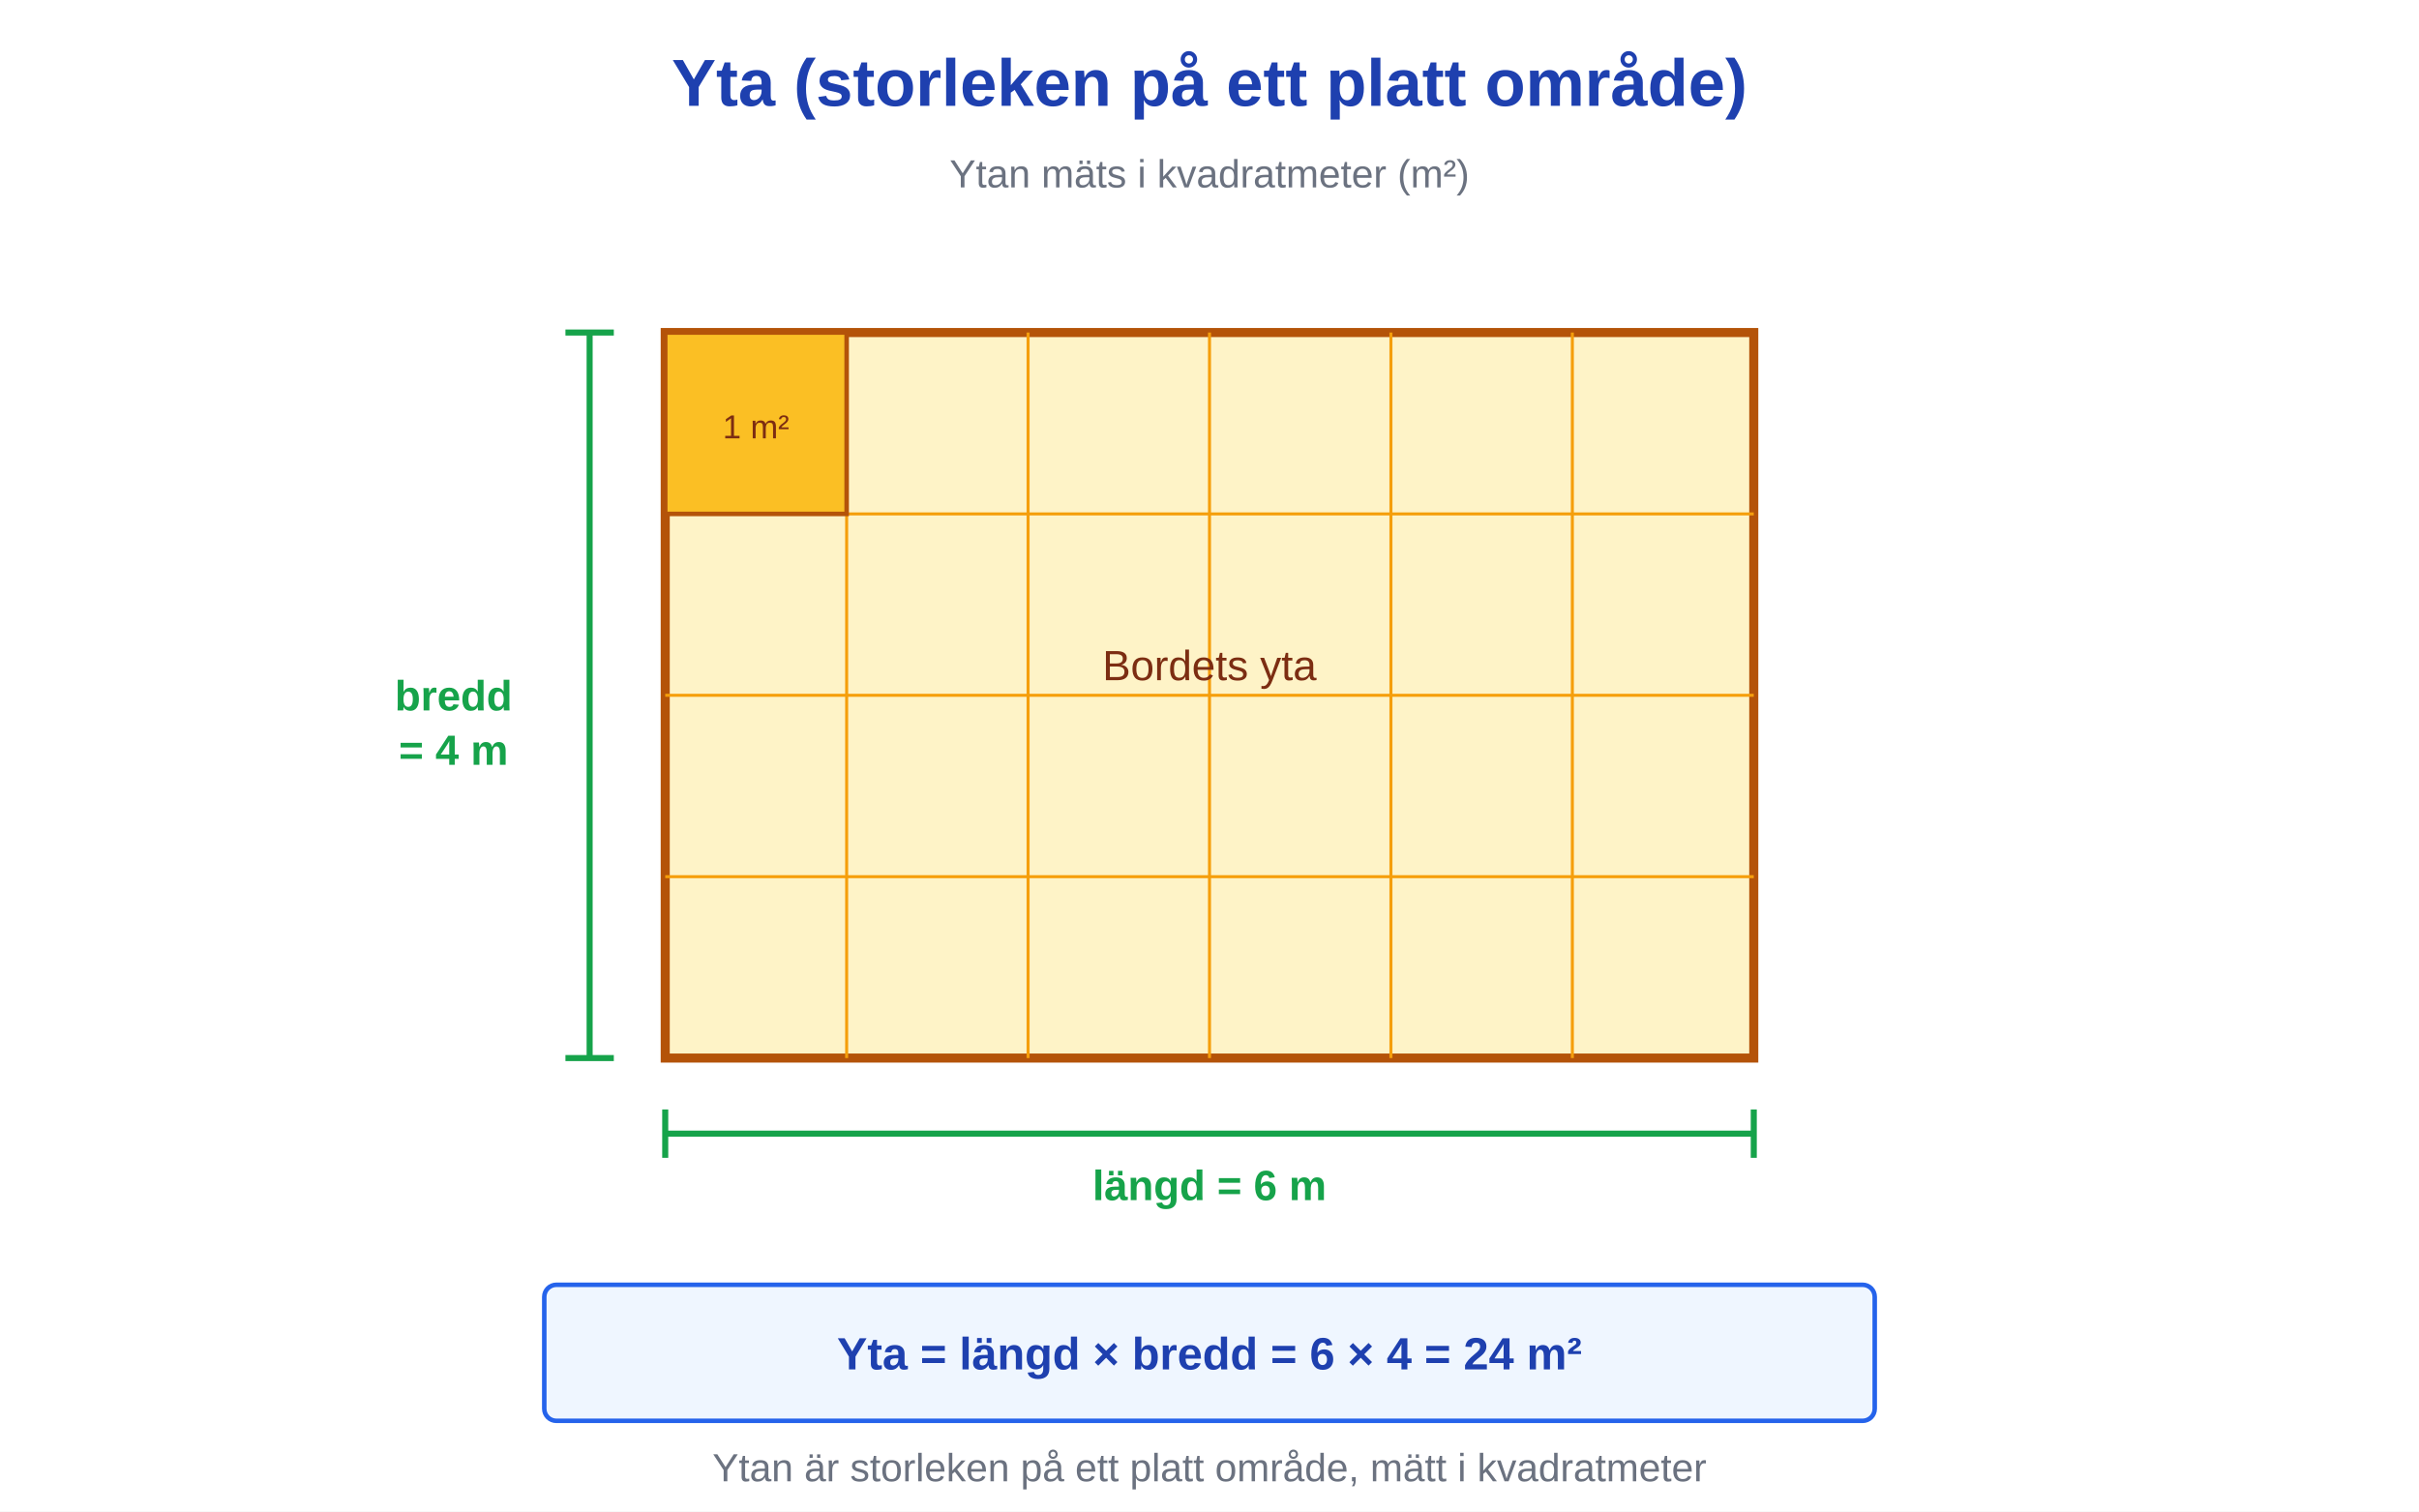
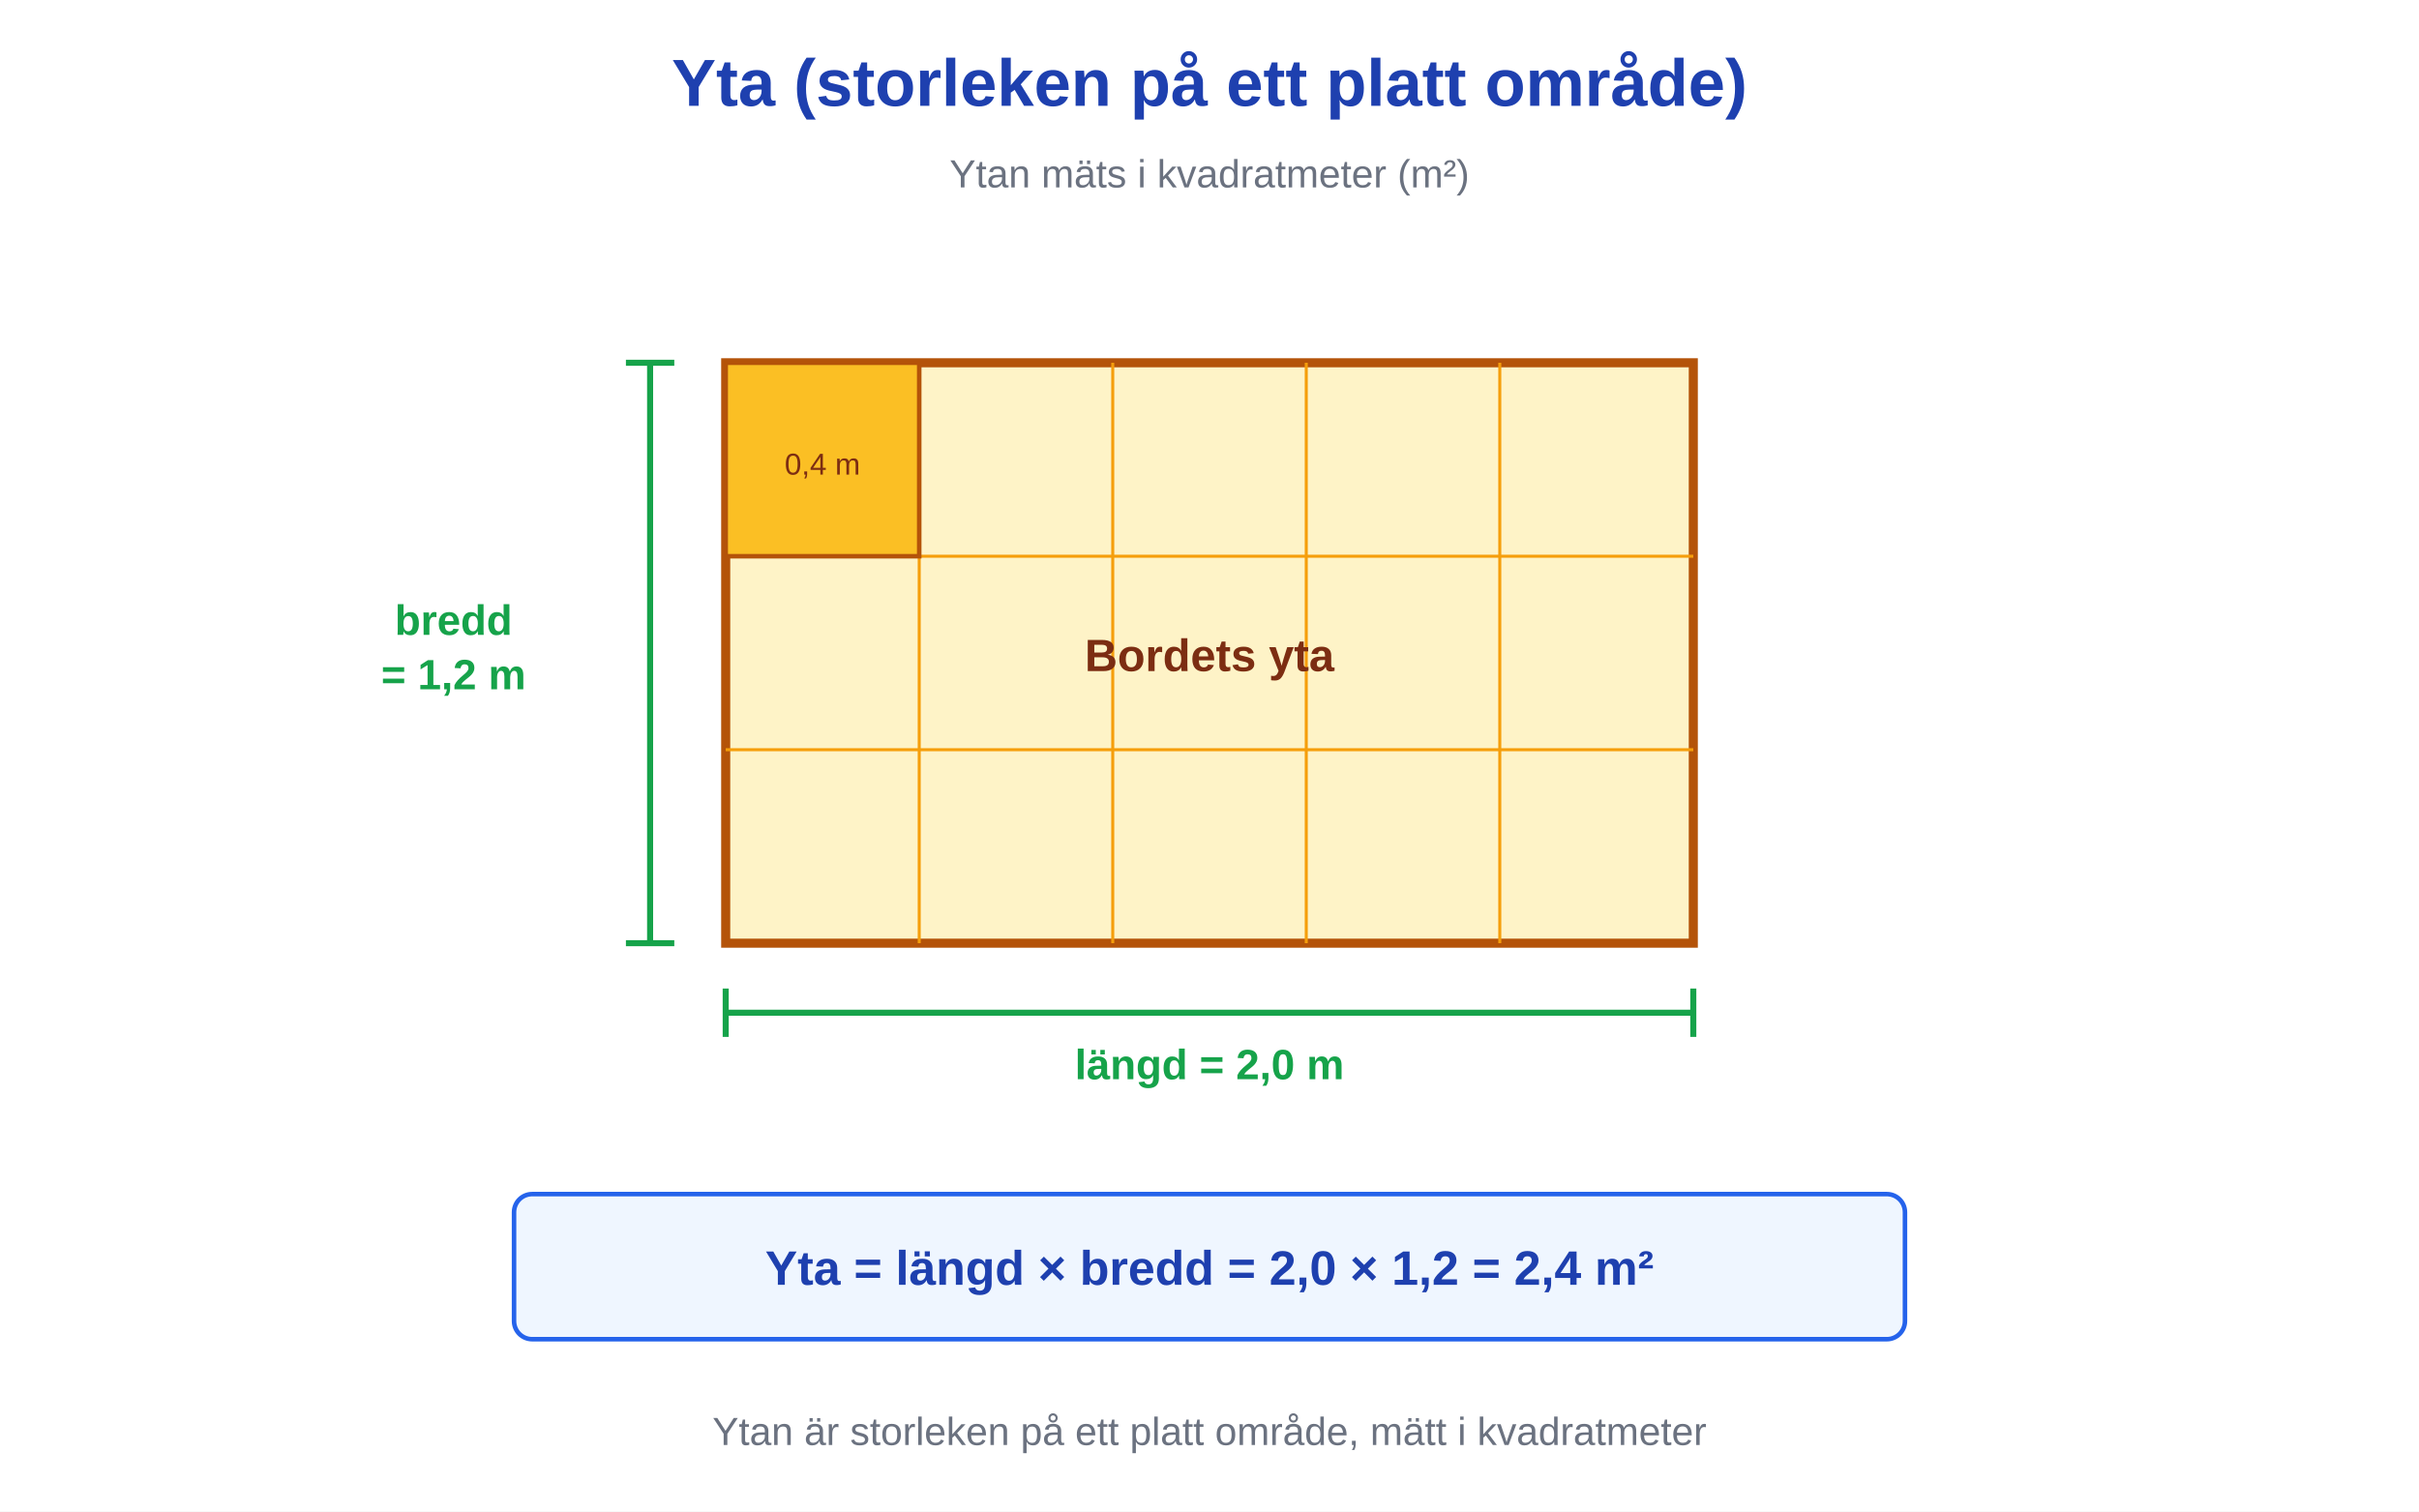
<svg xmlns="http://www.w3.org/2000/svg" viewBox="0 0 800 500" width="800" height="500">
  <rect width="800" height="500" fill="white" />
  <text x="400" y="35" font-family="Arial,sans-serif" font-size="22" fill="#1e40af" text-anchor="middle" font-weight="bold">Yta (storleken på ett platt område)</text>
  <text x="400" y="62" font-family="Arial,sans-serif" font-size="13" fill="#6b7280" text-anchor="middle">Ytan mäts i kvadratmeter (m²)</text>
-   <rect x="220" y="110" width="360" height="240" fill="#fef3c7" stroke="#b45309" stroke-width="3" />
-   <line x1="280" y1="110" x2="280" y2="350" stroke="#f59e0b" stroke-width="1" />
-   <line x1="340" y1="110" x2="340" y2="350" stroke="#f59e0b" stroke-width="1" />
-   <line x1="400" y1="110" x2="400" y2="350" stroke="#f59e0b" stroke-width="1" />
-   <line x1="460" y1="110" x2="460" y2="350" stroke="#f59e0b" stroke-width="1" />
-   <line x1="520" y1="110" x2="520" y2="350" stroke="#f59e0b" stroke-width="1" />
-   <line x1="220" y1="170" x2="580" y2="170" stroke="#f59e0b" stroke-width="1" />
-   <line x1="220" y1="230" x2="580" y2="230" stroke="#f59e0b" stroke-width="1" />
-   <line x1="220" y1="290" x2="580" y2="290" stroke="#f59e0b" stroke-width="1" />
-   <rect x="220" y="110" width="60" height="60" fill="#fbbf24" stroke="#b45309" stroke-width="1.5" />
-   <text x="250" y="145" font-family="Arial,sans-serif" font-size="11" fill="#7c2d12" text-anchor="middle">1 m²</text>
-   <line x1="220" y1="375" x2="580" y2="375" stroke="#16a34a" stroke-width="2" />
-   <line x1="220" y1="367" x2="220" y2="383" stroke="#16a34a" stroke-width="2" />
-   <line x1="580" y1="367" x2="580" y2="383" stroke="#16a34a" stroke-width="2" />
-   <text x="400" y="397" font-family="Arial,sans-serif" font-size="14" fill="#16a34a" text-anchor="middle" font-weight="bold">längd = 6 m</text>
-   <line x1="195" y1="110" x2="195" y2="350" stroke="#16a34a" stroke-width="2" />
-   <line x1="187" y1="110" x2="203" y2="110" stroke="#16a34a" stroke-width="2" />
-   <line x1="187" y1="350" x2="203" y2="350" stroke="#16a34a" stroke-width="2" />
-   <text x="150" y="235" font-family="Arial,sans-serif" font-size="14" fill="#16a34a" text-anchor="middle" font-weight="bold">bredd</text>
-   <text x="150" y="253" font-family="Arial,sans-serif" font-size="14" fill="#16a34a" text-anchor="middle" font-weight="bold">= 4 m</text>
-   <text x="400" y="225" font-family="Arial,sans-serif" font-size="14" fill="#7c2d12" text-anchor="middle">Bordets yta</text>
-   <rect x="180" y="425" width="440" height="45" fill="#eff6ff" stroke="#2563eb" stroke-width="1.5" rx="4" />
-   <text x="400" y="453" font-family="Arial,sans-serif" font-size="15" fill="#1e40af" text-anchor="middle" font-weight="bold">Yta = längd × bredd = 6 × 4 = 24 m²</text>
-   <text x="400" y="490" font-family="Arial,sans-serif" font-size="13" fill="#6b7280" text-anchor="middle">Ytan är storleken på ett platt område, mätt i kvadratmeter</text>
+   <rect x="240" y="120" width="320" height="192" fill="#fef3c7" stroke="#b45309" stroke-width="3" />
+   <line x1="304" y1="120" x2="304" y2="312" stroke="#f59e0b" stroke-width="1" />
+   <line x1="368" y1="120" x2="368" y2="312" stroke="#f59e0b" stroke-width="1" />
+   <line x1="432" y1="120" x2="432" y2="312" stroke="#f59e0b" stroke-width="1" />
+   <line x1="496" y1="120" x2="496" y2="312" stroke="#f59e0b" stroke-width="1" />
+   <line x1="240" y1="184" x2="560" y2="184" stroke="#f59e0b" stroke-width="1" />
+   <line x1="240" y1="248" x2="560" y2="248" stroke="#f59e0b" stroke-width="1" />
+   <rect x="240" y="120" width="64" height="64" fill="#fbbf24" stroke="#b45309" stroke-width="1.5" />
+   <text x="272" y="157" font-family="Arial,sans-serif" font-size="10" fill="#7c2d12" text-anchor="middle">0,4 m</text>
+   <text x="400" y="222" font-family="Arial,sans-serif" font-size="15" fill="#7c2d12" text-anchor="middle" font-weight="bold">Bordets yta</text>
+   <line x1="240" y1="335" x2="560" y2="335" stroke="#16a34a" stroke-width="2" />
+   <line x1="240" y1="327" x2="240" y2="343" stroke="#16a34a" stroke-width="2" />
+   <line x1="560" y1="327" x2="560" y2="343" stroke="#16a34a" stroke-width="2" />
+   <text x="400" y="357" font-family="Arial,sans-serif" font-size="14" fill="#16a34a" text-anchor="middle" font-weight="bold">längd = 2,0 m</text>
+   <line x1="215" y1="120" x2="215" y2="312" stroke="#16a34a" stroke-width="2" />
+   <line x1="207" y1="120" x2="223" y2="120" stroke="#16a34a" stroke-width="2" />
+   <line x1="207" y1="312" x2="223" y2="312" stroke="#16a34a" stroke-width="2" />
+   <text x="150" y="210" font-family="Arial,sans-serif" font-size="14" fill="#16a34a" text-anchor="middle" font-weight="bold">bredd</text>
+   <text x="150" y="228" font-family="Arial,sans-serif" font-size="14" fill="#16a34a" text-anchor="middle" font-weight="bold">= 1,2 m</text>
+   <rect x="170" y="395" width="460" height="48" rx="6" fill="#eff6ff" stroke="#2563eb" stroke-width="1.5" />
+   <text x="400" y="425" font-family="Arial,sans-serif" font-size="16" fill="#1e40af" text-anchor="middle" font-weight="bold">Yta = längd × bredd = 2,0 × 1,2 = 2,4 m²</text>
+   <text x="400" y="478" font-family="Arial,sans-serif" font-size="13" fill="#6b7280" text-anchor="middle">Ytan är storleken på ett platt område, mätt i kvadratmeter</text>
</svg>
